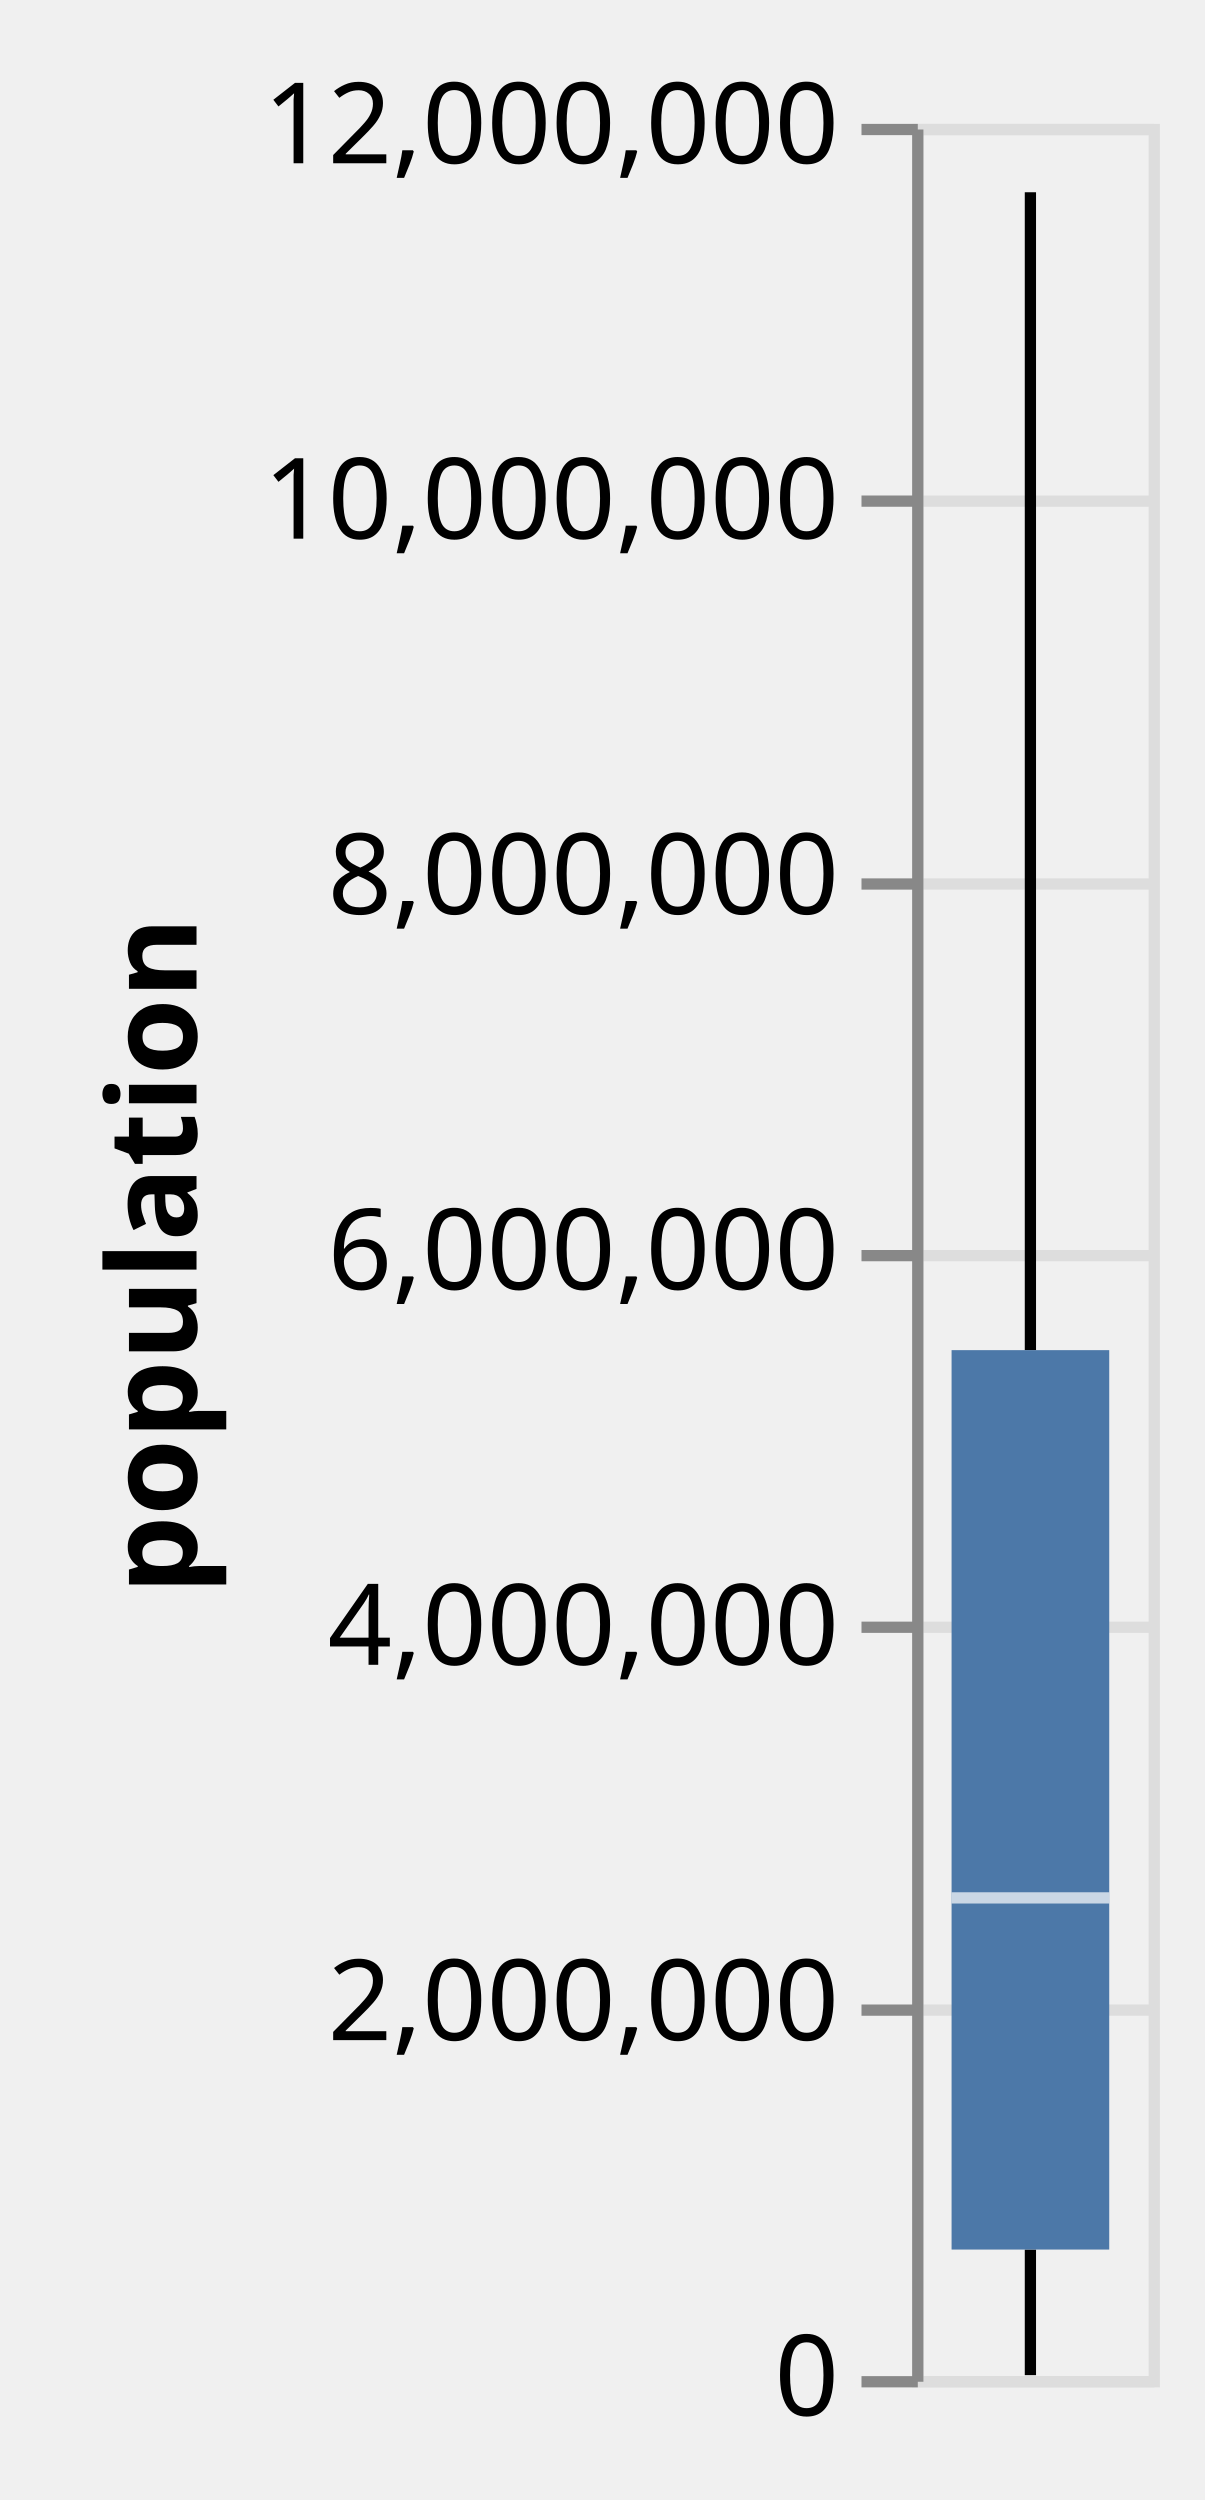
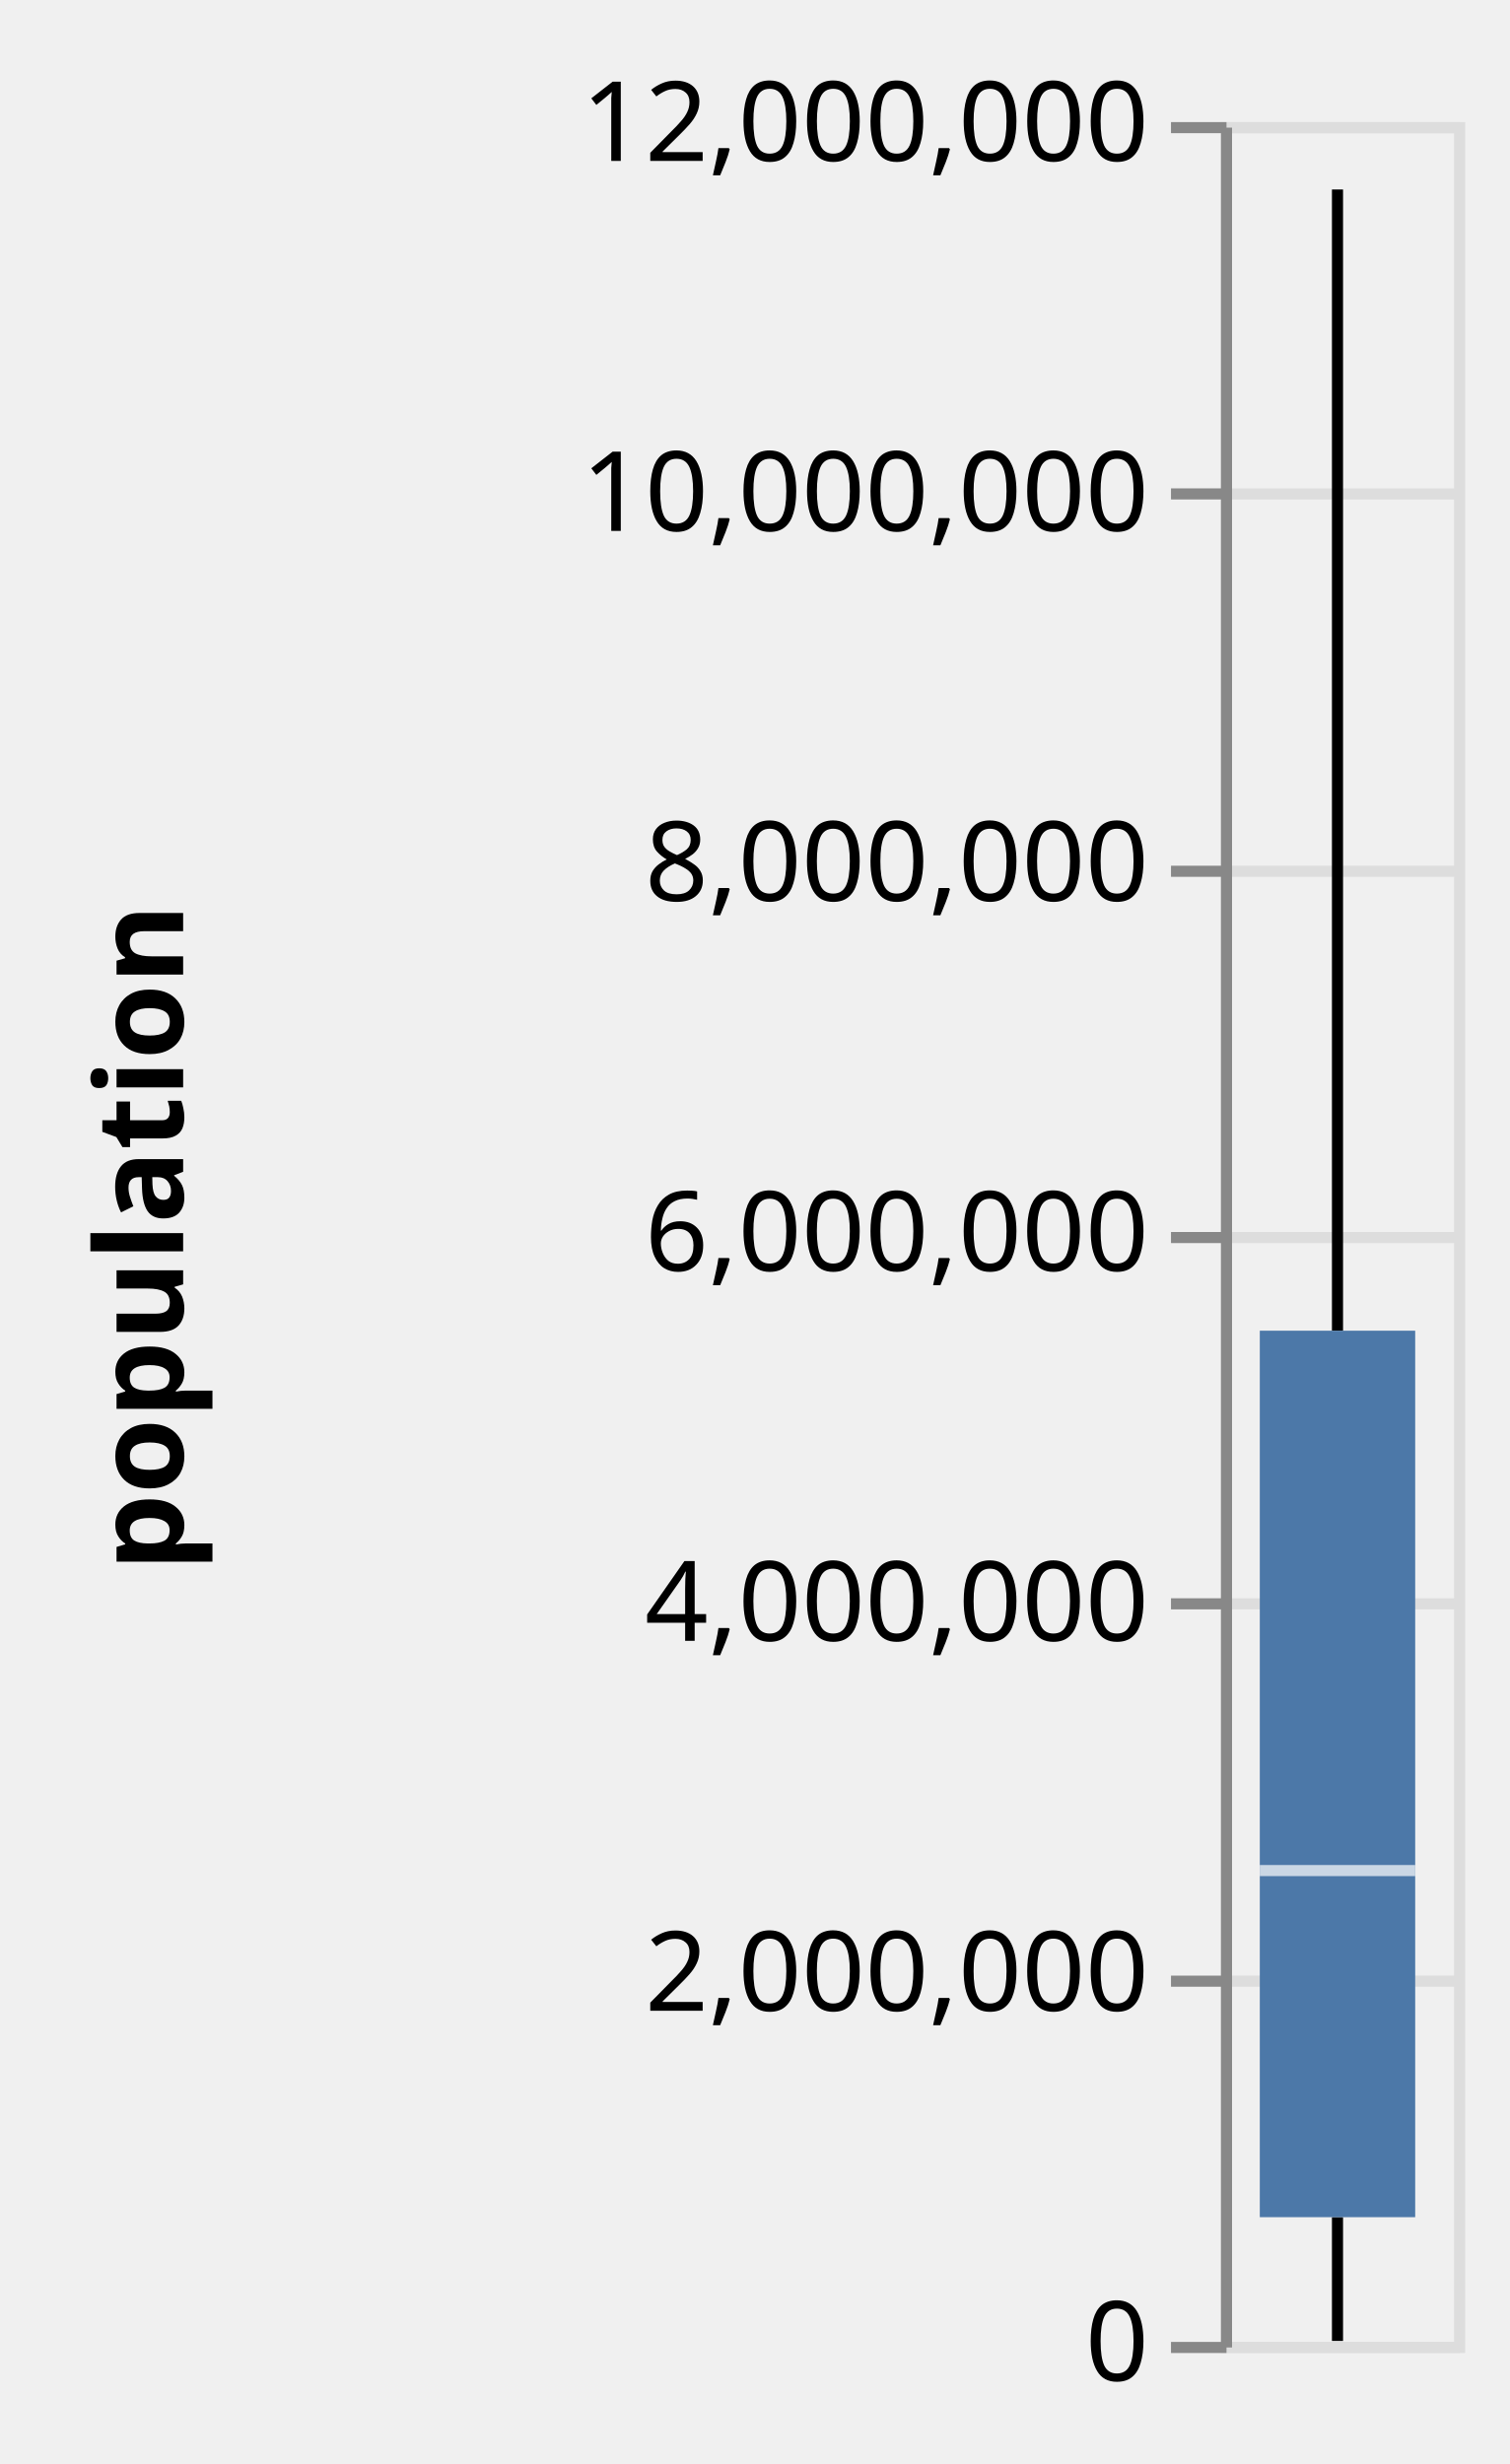
- <svg xmlns="http://www.w3.org/2000/svg" class="marks" width="107" height="222" viewBox="0 0 107 222" version="1.1">
-   <g transform="translate(81,11)">
+ <svg xmlns="http://www.w3.org/2000/svg" class="marks" width="136" height="222" viewBox="0 0 136 222" version="1.1">
+   <g transform="translate(110,11)">
    <g class="mark-group role-frame root">
      <g transform="translate(0,0)">
        <path class="background" d="M0.5,0.5h21v200h-21Z" style="fill: none; stroke: #ddd;" />
        <g>
          <g class="mark-group role-axis">
            <g transform="translate(0.5,0.5)">
              <path class="background" d="M0,0h0v0h0Z" style="pointer-events: none; fill: none;" />
              <g>
                <g class="mark-rule role-axis-grid" style="pointer-events: none;">
                  <line transform="translate(0,200)" x2="21" y2="0" style="fill: none; stroke: #ddd; stroke-width: 1; opacity: 1;" />
                  <line transform="translate(0,167)" x2="21" y2="0" style="fill: none; stroke: #ddd; stroke-width: 1; opacity: 1;" />
                  <line transform="translate(0,133)" x2="21" y2="0" style="fill: none; stroke: #ddd; stroke-width: 1; opacity: 1;" />
                  <line transform="translate(0,100)" x2="21" y2="0" style="fill: none; stroke: #ddd; stroke-width: 1; opacity: 1;" />
                  <line transform="translate(0,67)" x2="21" y2="0" style="fill: none; stroke: #ddd; stroke-width: 1; opacity: 1;" />
                  <line transform="translate(0,33)" x2="21" y2="0" style="fill: none; stroke: #ddd; stroke-width: 1; opacity: 1;" />
                  <line transform="translate(0,0)" x2="21" y2="0" style="fill: none; stroke: #ddd; stroke-width: 1; opacity: 1;" />
                </g>
              </g>
            </g>
          </g>
          <g class="mark-rule role-mark layer_0_layer_0_marks">
            <line transform="translate(10.5,199.9124)" x2="0" y2="-11.15" style="fill: none; stroke: black;" />
          </g>
          <g class="mark-rule role-mark layer_0_layer_1_marks">
            <line transform="translate(10.5,108.8932)" x2="0" y2="-102.821" style="fill: none; stroke: black;" />
          </g>
          <g class="mark-rect role-mark layer_0_layer_2_marks">
            <path d="M3.5,108.893h14v79.869h-14Z" style="fill: #4c78a8;" />
          </g>
          <g class="mark-rect role-mark layer_0_layer_3_marks">
            <path d="M3.5,157.033h14v1h-14Z" style="fill: white; opacity: 0.7;" />
          </g>
          <g class="mark-symbol role-mark layer_1_marks" />
          <g class="mark-group role-axis">
            <g transform="translate(0.5,0.5)">
              <path class="background" d="M0,0h0v0h0Z" style="pointer-events: none; fill: none;" />
              <g>
                <g class="mark-rule role-axis-tick" style="pointer-events: none;">
                  <line transform="translate(0,200)" x2="-5" y2="0" style="fill: none; stroke: #888; stroke-width: 1; opacity: 1;" />
                  <line transform="translate(0,167)" x2="-5" y2="0" style="fill: none; stroke: #888; stroke-width: 1; opacity: 1;" />
                  <line transform="translate(0,133)" x2="-5" y2="0" style="fill: none; stroke: #888; stroke-width: 1; opacity: 1;" />
                  <line transform="translate(0,100)" x2="-5" y2="0" style="fill: none; stroke: #888; stroke-width: 1; opacity: 1;" />
                  <line transform="translate(0,67)" x2="-5" y2="0" style="fill: none; stroke: #888; stroke-width: 1; opacity: 1;" />
                  <line transform="translate(0,33)" x2="-5" y2="0" style="fill: none; stroke: #888; stroke-width: 1; opacity: 1;" />
                  <line transform="translate(0,0)" x2="-5" y2="0" style="fill: none; stroke: #888; stroke-width: 1; opacity: 1;" />
                </g>
                <g class="mark-text role-axis-label" style="pointer-events: none;">
                  <text text-anchor="end" transform="translate(-7,203)" style="font: 10px sans-serif; fill: #000; opacity: 1;">0</text>
                  <text text-anchor="end" transform="translate(-7,169.6667)" style="font: 10px sans-serif; fill: #000; opacity: 1;">2,000,000</text>
                  <text text-anchor="end" transform="translate(-7,136.3333)" style="font: 10px sans-serif; fill: #000; opacity: 1;">4,000,000</text>
                  <text text-anchor="end" transform="translate(-7,103)" style="font: 10px sans-serif; fill: #000; opacity: 1;">6,000,000</text>
                  <text text-anchor="end" transform="translate(-7,69.66667)" style="font: 10px sans-serif; fill: #000; opacity: 1;">8,000,000</text>
                  <text text-anchor="end" transform="translate(-7,36.33333)" style="font: 10px sans-serif; fill: #000; opacity: 1;">10,000,000</text>
                  <text text-anchor="end" transform="translate(-7,3)" style="font: 10px sans-serif; fill: #000; opacity: 1;">12,000,000</text>
                </g>
                <g class="mark-rule role-axis-domain" style="pointer-events: none;">
                  <line transform="translate(0,200)" x2="0" y2="-200" style="fill: none; stroke: #888; stroke-width: 1; opacity: 1;" />
                </g>
                <g class="mark-text role-axis-title" style="pointer-events: none;">
-                   <text text-anchor="middle" transform="translate(-62.04883,100) rotate(-90) translate(0,-2)" style="font: bold 11px sans-serif; fill: #000; opacity: 1;">population</text>
+                   <text text-anchor="middle" transform="translate(-92,100) rotate(-90) translate(0,-2)" style="font: bold 11px sans-serif; fill: #000; opacity: 1;">population</text>
                </g>
              </g>
            </g>
          </g>
        </g>
      </g>
    </g>
  </g>
</svg>
